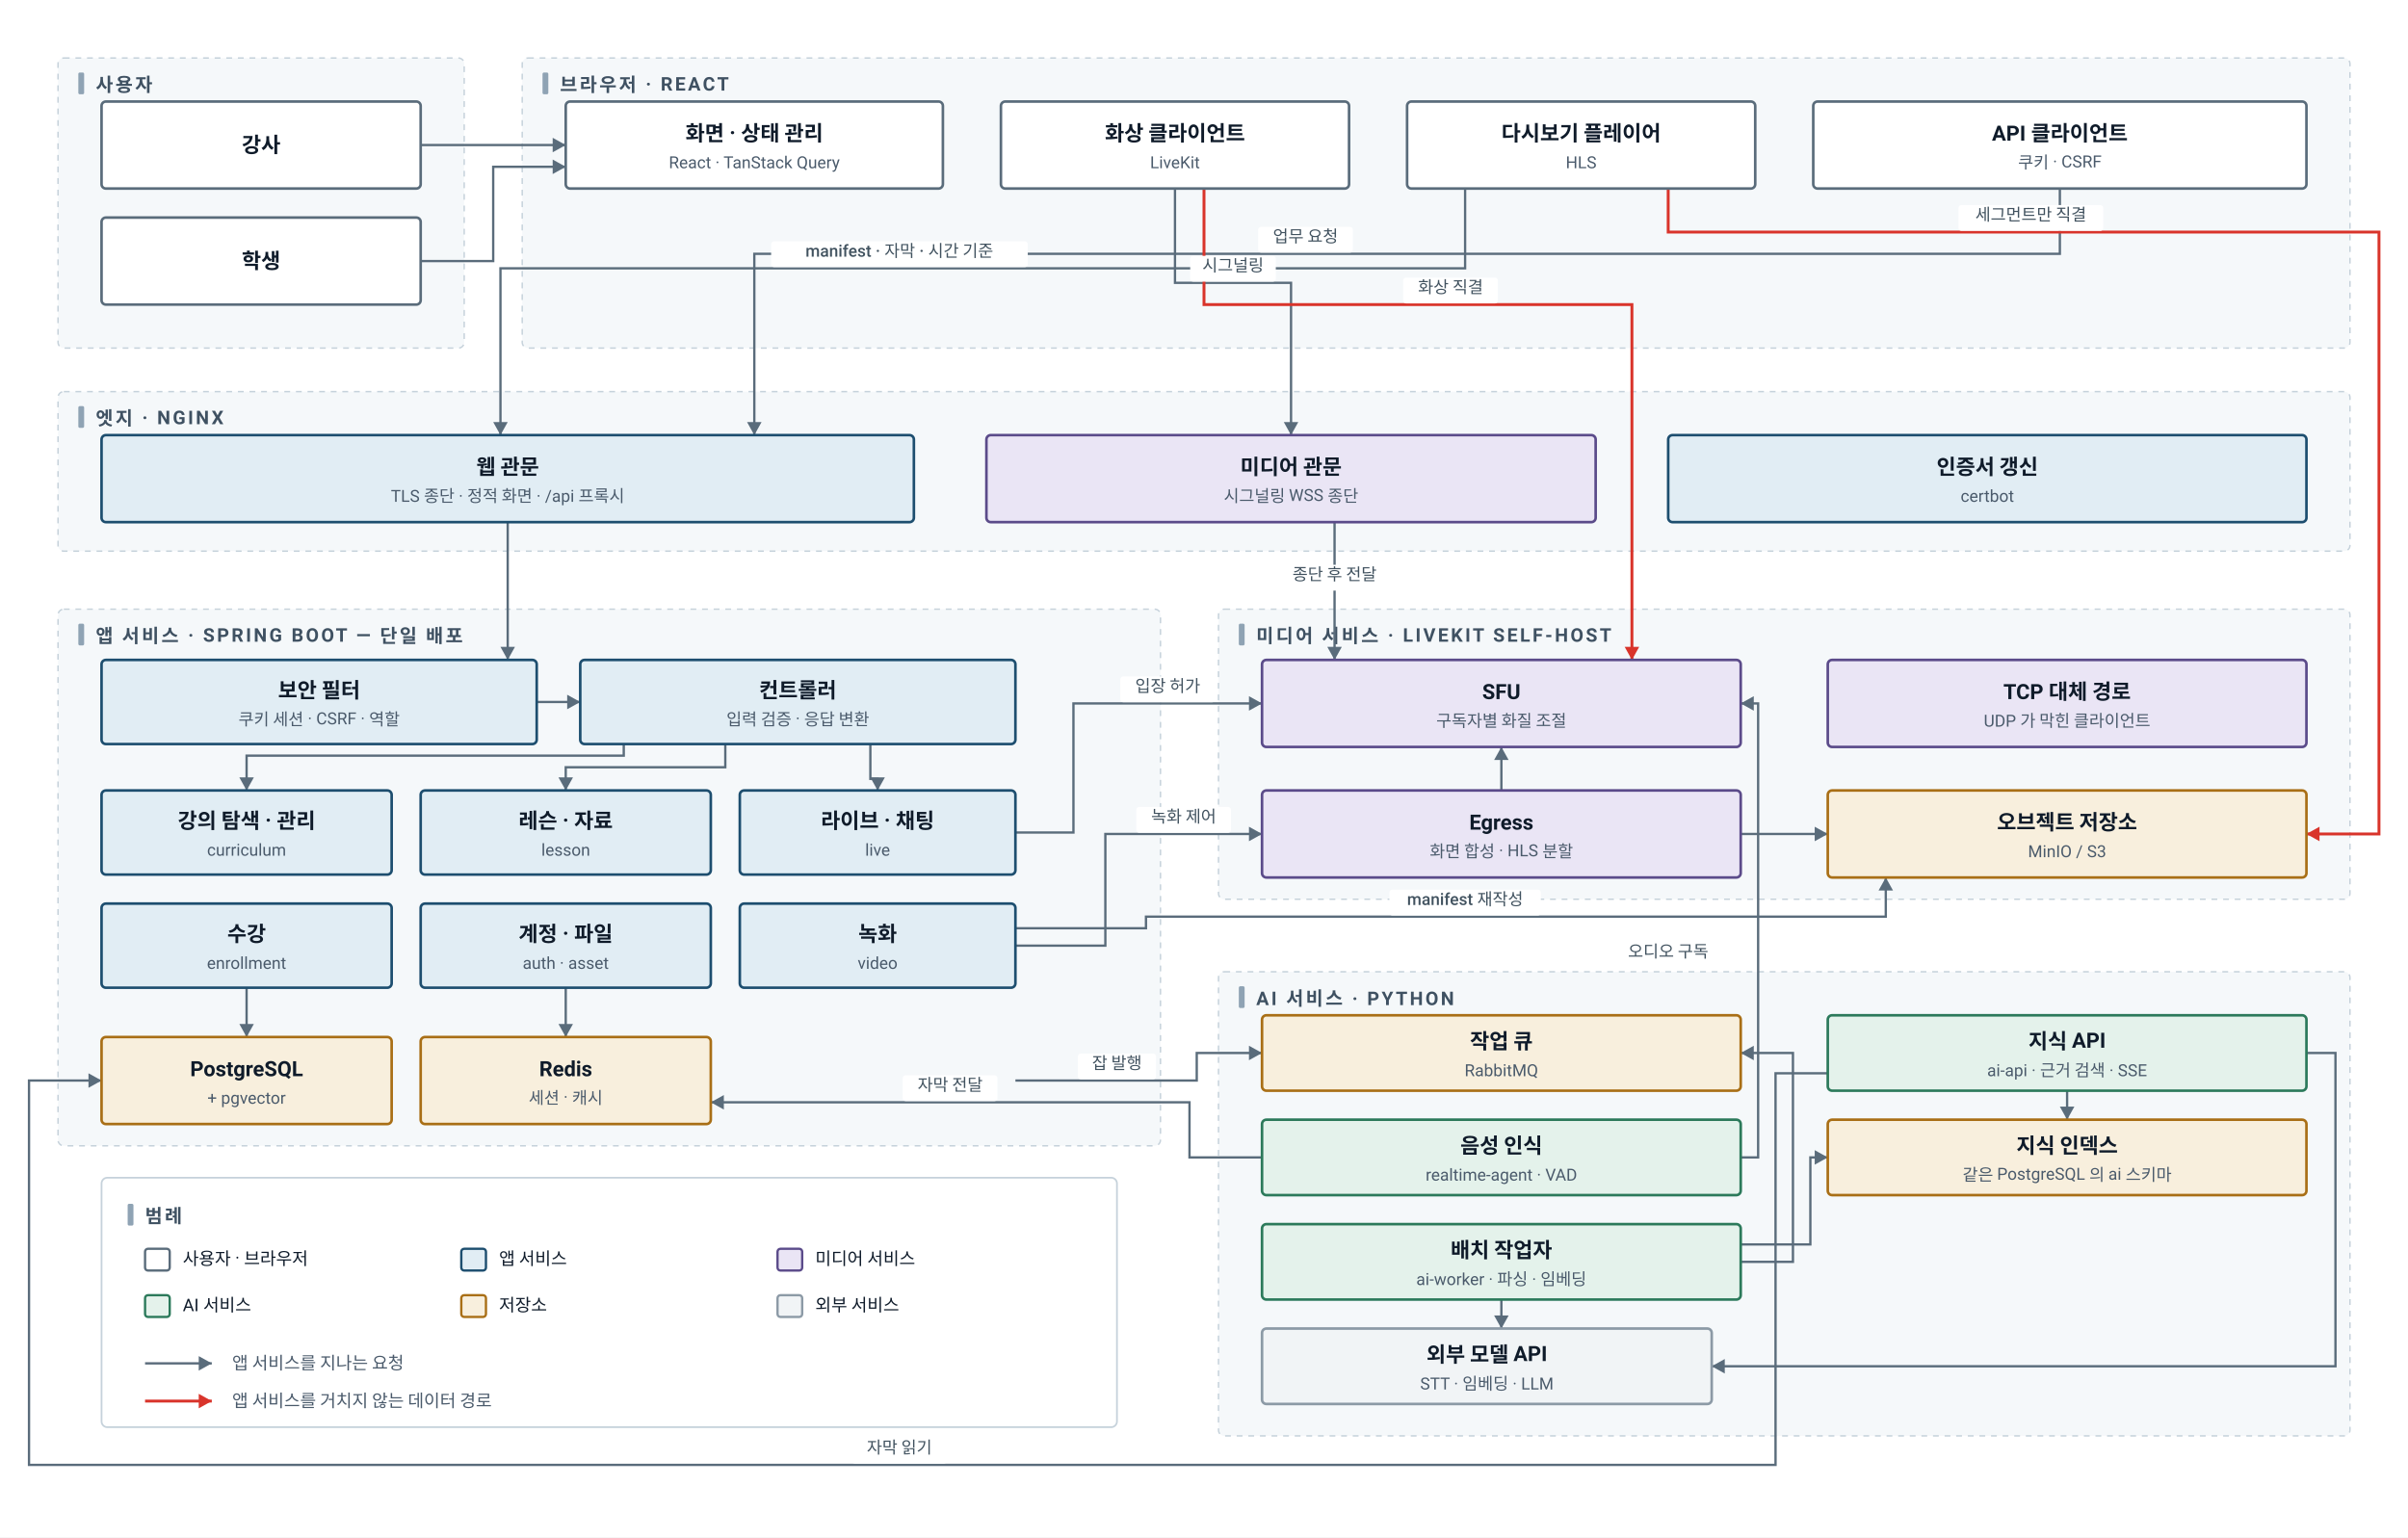
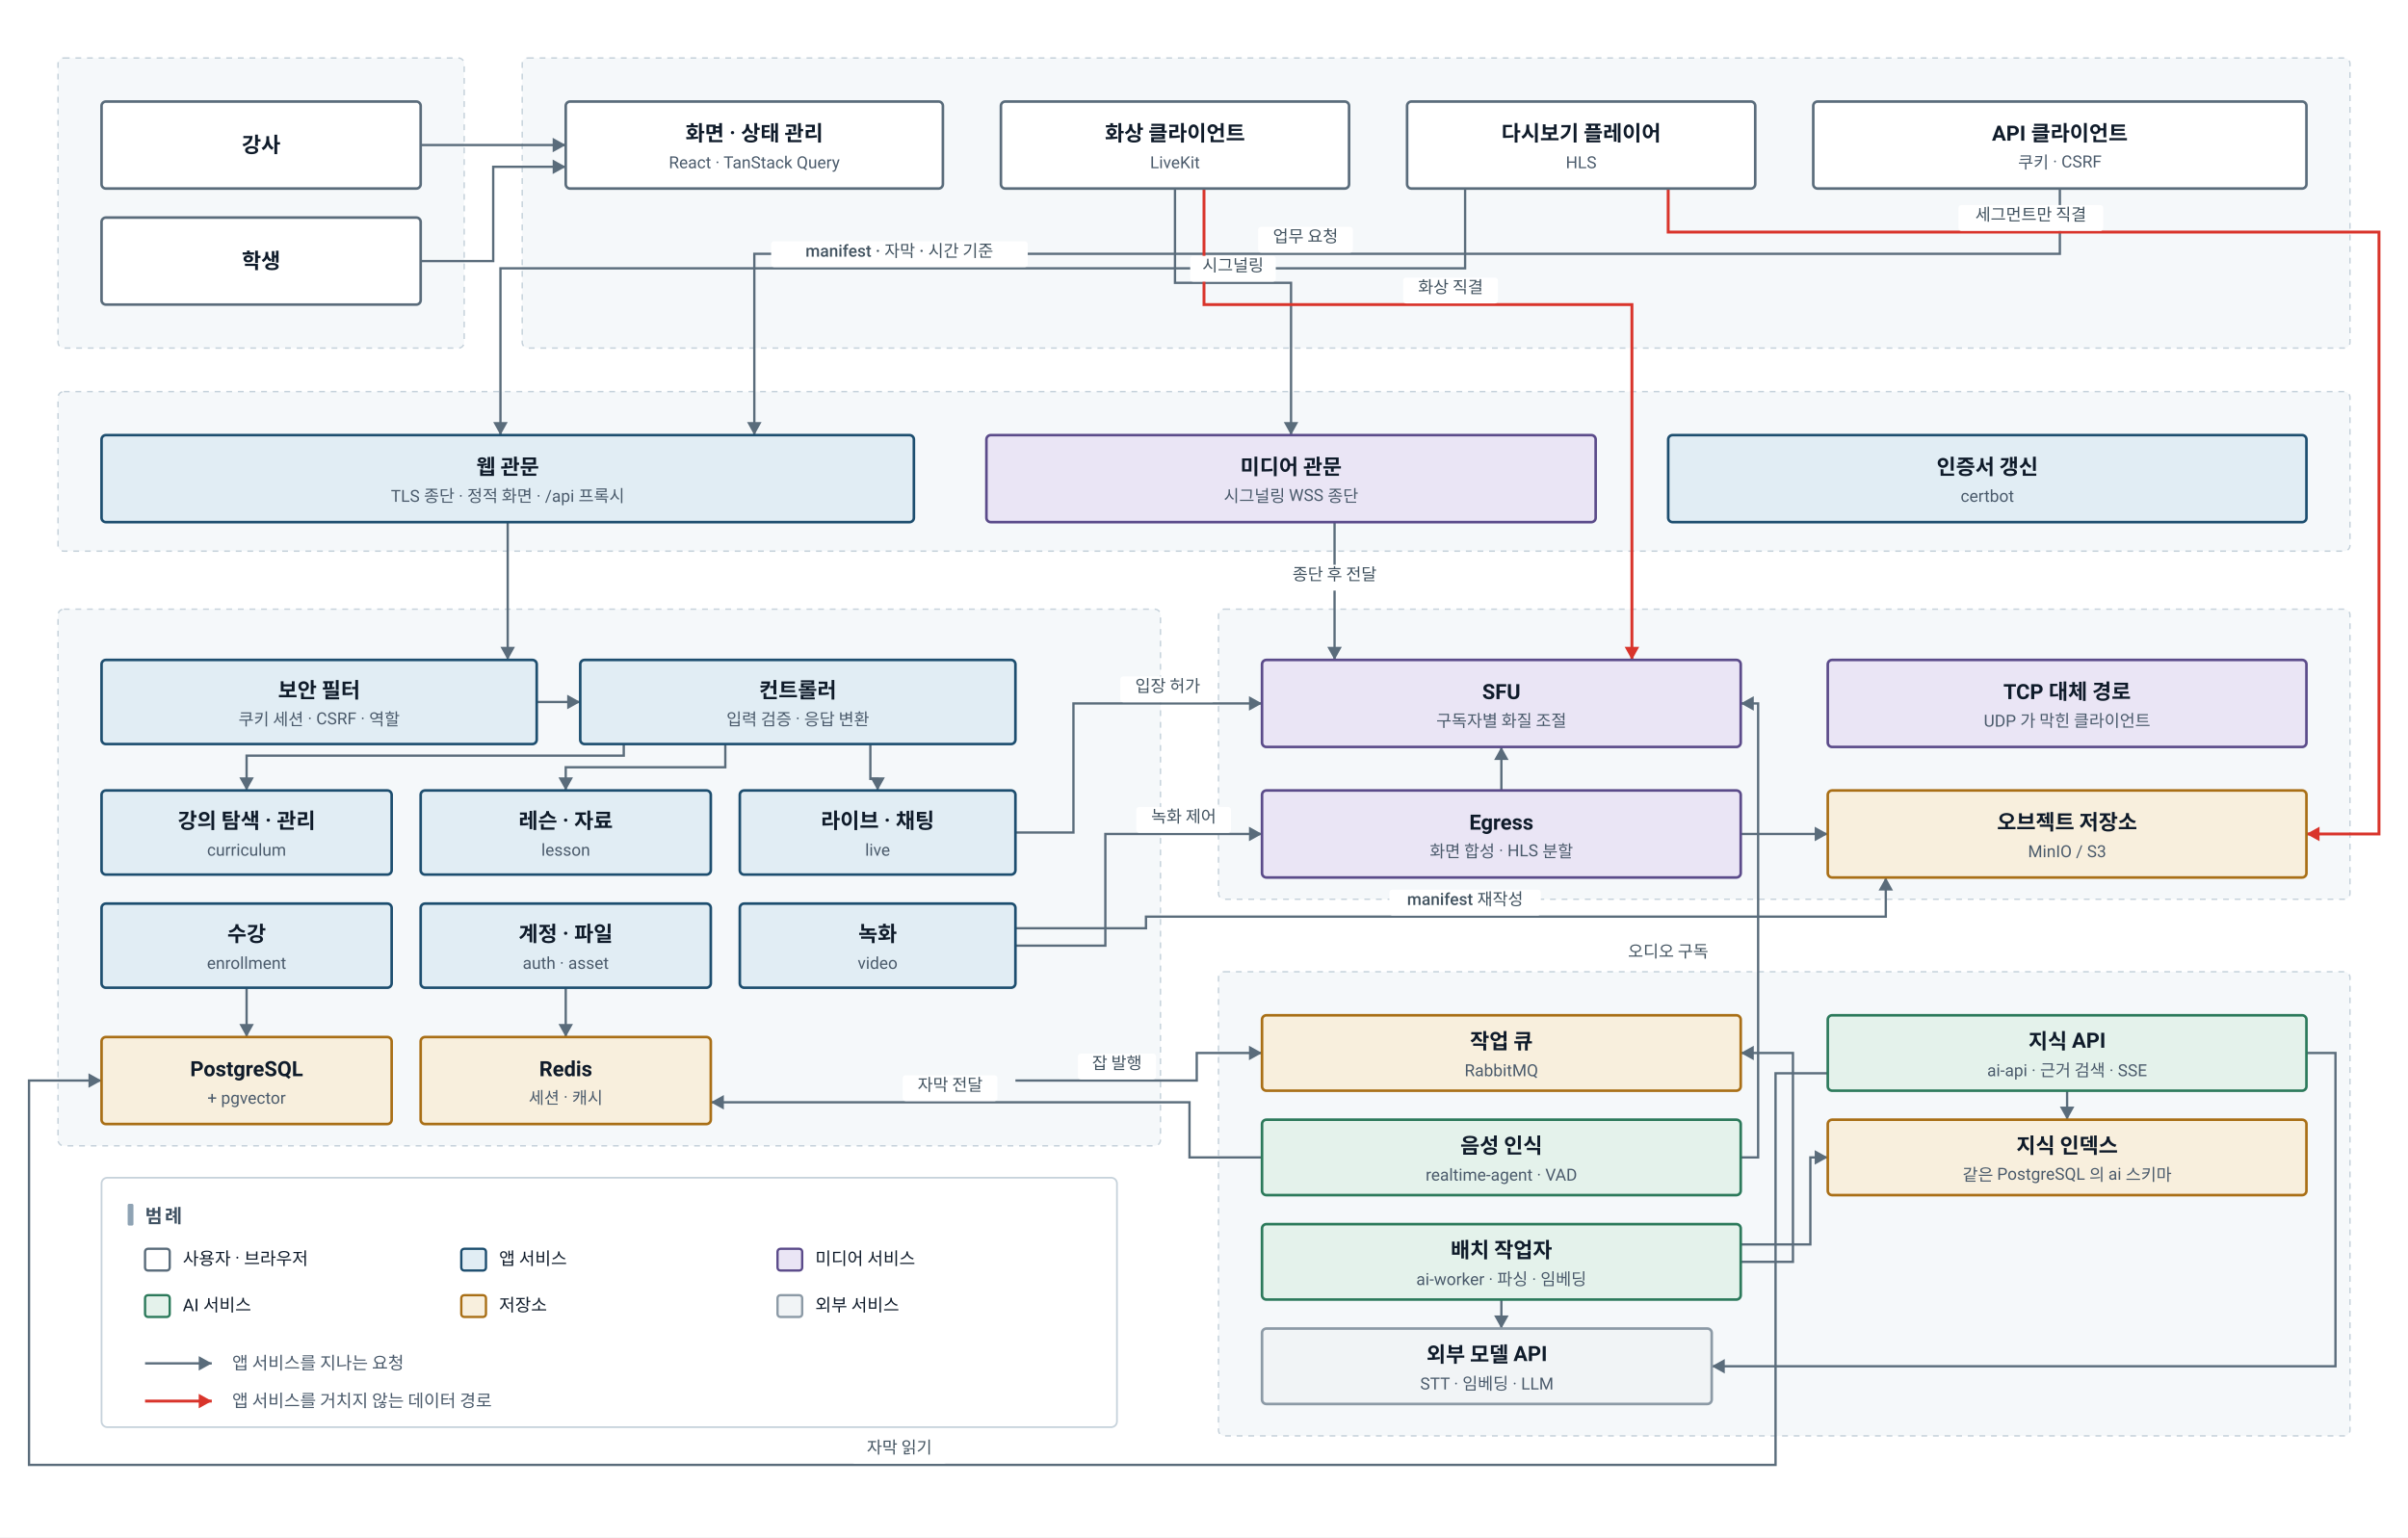
<svg xmlns="http://www.w3.org/2000/svg" viewBox="0 0 1660 1060" width="1660" height="1060" role="img">
  <style>text{font-family:system-ui,-apple-system,"Segoe UI",Roboto,"Malgun Gothic","Apple SD Gothic Neo","Noto Sans KR",sans-serif}</style>
  <rect width="100%" height="100%" fill="#FFFFFF" />
  <rect x="40" y="40" width="280" height="200" rx="4" fill="#F5F8FA" stroke="#C6D2DB" stroke-width="1" stroke-dasharray="4 4" />
-   <rect x="54" y="50" width="4" height="15" rx="1" fill="#8FA3B4" />
-   <text x="66" y="63" font-size="13" font-weight="700" fill="#3F5162" letter-spacing="1.6">사용자</text>
  <rect x="360" y="40" width="1260" height="200" rx="4" fill="#F5F8FA" stroke="#C6D2DB" stroke-width="1" stroke-dasharray="4 4" />
-   <rect x="374" y="50" width="4" height="15" rx="1" fill="#8FA3B4" />
-   <text x="386" y="63" font-size="13" font-weight="700" fill="#3F5162" letter-spacing="1.6">브라우저 · REACT</text>
  <rect x="40" y="270" width="1580" height="110" rx="4" fill="#F5F8FA" stroke="#C6D2DB" stroke-width="1" stroke-dasharray="4 4" />
-   <rect x="54" y="280" width="4" height="15" rx="1" fill="#8FA3B4" />
-   <text x="66" y="293" font-size="13" font-weight="700" fill="#3F5162" letter-spacing="1.6">엣지 · NGINX</text>
  <rect x="40" y="420" width="760" height="370" rx="4" fill="#F5F8FA" stroke="#C6D2DB" stroke-width="1" stroke-dasharray="4 4" />
-   <rect x="54" y="430" width="4" height="15" rx="1" fill="#8FA3B4" />
-   <text x="66" y="443" font-size="13" font-weight="700" fill="#3F5162" letter-spacing="1.6">앱 서비스 · SPRING BOOT — 단일 배포</text>
  <rect x="840" y="420" width="780" height="200" rx="4" fill="#F5F8FA" stroke="#C6D2DB" stroke-width="1" stroke-dasharray="4 4" />
-   <rect x="854" y="430" width="4" height="15" rx="1" fill="#8FA3B4" />
-   <text x="866" y="443" font-size="13" font-weight="700" fill="#3F5162" letter-spacing="1.6">미디어 서비스 · LIVEKIT SELF-HOST</text>
  <rect x="840" y="670" width="780" height="320" rx="4" fill="#F5F8FA" stroke="#C6D2DB" stroke-width="1" stroke-dasharray="4 4" />
-   <rect x="854" y="680" width="4" height="15" rx="1" fill="#8FA3B4" />
-   <text x="866" y="693" font-size="13" font-weight="700" fill="#3F5162" letter-spacing="1.6">AI 서비스 · PYTHON</text>
  <path d="M290,100 H390" fill="none" stroke="#5A6C7B" stroke-width="1.6" />
  <path d="M390,100 l-9,-5 l0,10 z" fill="#5A6C7B" />
  <path d="M290,180 H340 V115 H390" fill="none" stroke="#5A6C7B" stroke-width="1.6" />
  <path d="M390,115 l-9,-5 l0,10 z" fill="#5A6C7B" />
  <path d="M1420,130 V175 H520 V300" fill="none" stroke="#5A6C7B" stroke-width="1.6" />
  <path d="M520,300 l-5,-9 l10,0 z" fill="#5A6C7B" />
  <path d="M810,130 V195 H890 V300" fill="none" stroke="#5A6C7B" stroke-width="1.6" />
  <path d="M890,300 l-5,-9 l10,0 z" fill="#5A6C7B" />
  <path d="M1010,130 V185 H345 V300" fill="none" stroke="#5A6C7B" stroke-width="1.6" />
  <path d="M345,300 l-5,-9 l10,0 z" fill="#5A6C7B" />
  <path d="M1150,130 V160 H1640 V575 H1590" fill="none" stroke="#D9342B" stroke-width="2" />
  <path d="M1590,575 l9,-5 l0,10 z" fill="#D9342B" />
  <path d="M830,130 V210 H1125 V455" fill="none" stroke="#D9342B" stroke-width="2" />
  <path d="M1125,455 l-5,-9 l10,0 z" fill="#D9342B" />
  <path d="M350,360 V455" fill="none" stroke="#5A6C7B" stroke-width="1.6" />
  <path d="M350,455 l-5,-9 l10,0 z" fill="#5A6C7B" />
  <path d="M920,360 V455" fill="none" stroke="#5A6C7B" stroke-width="1.6" />
  <path d="M920,455 l-5,-9 l10,0 z" fill="#5A6C7B" />
  <path d="M370,484 H400" fill="none" stroke="#5A6C7B" stroke-width="1.6" />
  <path d="M400,484 l-9,-5 l0,10 z" fill="#5A6C7B" />
  <path d="M430,513 V521 H170 V545" fill="none" stroke="#5A6C7B" stroke-width="1.6" />
  <path d="M170,545 l-5,-9 l10,0 z" fill="#5A6C7B" />
  <path d="M500,513 V529 H390 V545" fill="none" stroke="#5A6C7B" stroke-width="1.6" />
  <path d="M390,545 l-5,-9 l10,0 z" fill="#5A6C7B" />
  <path d="M600,513 V537 H605 V545" fill="none" stroke="#5A6C7B" stroke-width="1.6" />
  <path d="M605,545 l-5,-9 l10,0 z" fill="#5A6C7B" />
  <path d="M170,681 V715" fill="none" stroke="#5A6C7B" stroke-width="1.6" />
  <path d="M170,715 l-5,-9 l10,0 z" fill="#5A6C7B" />
  <path d="M390,681 V715" fill="none" stroke="#5A6C7B" stroke-width="1.6" />
  <path d="M390,715 l-5,-9 l10,0 z" fill="#5A6C7B" />
  <path d="M700,574 H740 V485 H870" fill="none" stroke="#5A6C7B" stroke-width="1.6" />
  <path d="M870,485 l-9,-5 l0,10 z" fill="#5A6C7B" />
  <path d="M700,652 H762 V575 H870" fill="none" stroke="#5A6C7B" stroke-width="1.6" />
  <path d="M870,575 l-9,-5 l0,10 z" fill="#5A6C7B" />
  <path d="M1035,545 V515" fill="none" stroke="#5A6C7B" stroke-width="1.6" />
  <path d="M1035,515 l-5,9 l10,0 z" fill="#5A6C7B" />
  <path d="M1200,575 H1260" fill="none" stroke="#5A6C7B" stroke-width="1.6" />
  <path d="M1260,575 l-9,-5 l0,10 z" fill="#5A6C7B" />
  <path d="M1200,798 H1212 V485 H1200" fill="none" stroke="#5A6C7B" stroke-width="1.6" />
  <path d="M1200,485 l9,-5 l0,10 z" fill="#5A6C7B" />
  <path d="M700,745 H825 V726 H870" fill="none" stroke="#5A6C7B" stroke-width="1.6" />
  <path d="M870,726 l-9,-5 l0,10 z" fill="#5A6C7B" />
  <path d="M1200,870 H1236 V726 H1200" fill="none" stroke="#5A6C7B" stroke-width="1.6" />
  <path d="M1200,726 l9,-5 l0,10 z" fill="#5A6C7B" />
  <path d="M1035,896 V916" fill="none" stroke="#5A6C7B" stroke-width="1.6" />
  <path d="M1035,916 l-5,-9 l10,0 z" fill="#5A6C7B" />
  <path d="M1590,726 H1610 V942 H1180" fill="none" stroke="#5A6C7B" stroke-width="1.6" />
  <path d="M1180,942 l9,-5 l0,10 z" fill="#5A6C7B" />
  <path d="M1425,752 V772" fill="none" stroke="#5A6C7B" stroke-width="1.6" />
  <path d="M1425,772 l-5,-9 l10,0 z" fill="#5A6C7B" />
  <path d="M1200,858 H1248 V798 H1260" fill="none" stroke="#5A6C7B" stroke-width="1.6" />
  <path d="M1260,798 l-9,-5 l0,10 z" fill="#5A6C7B" />
  <path d="M700,640 H790 V632 H1300 V605" fill="none" stroke="#5A6C7B" stroke-width="1.6" />
  <path d="M1300,605 l-5,9 l10,0 z" fill="#5A6C7B" />
  <path d="M870,798 H820 V760 H490" fill="none" stroke="#5A6C7B" stroke-width="1.6" />
  <path d="M490,760 l9,-5 l0,10 z" fill="#5A6C7B" />
  <path d="M1260,740 H1224 V1010 H20 V745 H70" fill="none" stroke="#5A6C7B" stroke-width="1.6" />
  <path d="M70,745 l-9,-5 l0,10 z" fill="#5A6C7B" />
  <rect x="867.3" y="156.4" width="65.3" height="17.8" fill="#FFFFFF" rx="2" />
  <text x="900" y="167" text-anchor="middle" font-size="11.5" fill="#41525F" font-weight="500">업무 요청</text>
  <rect x="820.5" y="176.4" width="59.0" height="17.8" fill="#FFFFFF" rx="2" />
  <text x="850" y="187" text-anchor="middle" font-size="11.5" fill="#41525F" font-weight="500">시그널링</text>
  <rect x="531.6" y="166.4" width="176.9" height="17.8" fill="#FFFFFF" rx="2" />
  <text x="620" y="177" text-anchor="middle" font-size="11.5" fill="#41525F" font-weight="500">manifest · 자막 · 시간 기준</text>
  <rect x="1350.1" y="141.4" width="99.8" height="17.8" fill="#FFFFFF" rx="2" />
  <text x="1400" y="152" text-anchor="middle" font-size="11.5" fill="#41525F" font-weight="500">세그먼트만 직결</text>
  <rect x="967.3" y="191.4" width="65.3" height="17.8" fill="#FFFFFF" rx="2" />
  <text x="1000" y="202" text-anchor="middle" font-size="11.5" fill="#41525F" font-weight="500">화상 직결</text>
  <rect x="878.4" y="389.4" width="83.2" height="17.8" fill="#FFFFFF" rx="2" />
  <text x="920" y="400" text-anchor="middle" font-size="11.5" fill="#41525F" font-weight="500">종단 후 전달</text>
  <rect x="772.3" y="466.4" width="65.3" height="17.8" fill="#FFFFFF" rx="2" />
  <text x="805" y="477" text-anchor="middle" font-size="11.5" fill="#41525F" font-weight="500">입장 허가</text>
  <rect x="783.3" y="556.4" width="65.3" height="17.8" fill="#FFFFFF" rx="2" />
  <text x="816" y="567" text-anchor="middle" font-size="11.5" fill="#41525F" font-weight="500">녹화 제어</text>
  <rect x="1111.6" y="649.4" width="76.8" height="17.8" fill="#FFFFFF" rx="2" />
  <text x="1150" y="660" text-anchor="middle" font-size="11.5" fill="#41525F" font-weight="500">오디오 구독</text>
  <rect x="743.1" y="726.4" width="53.8" height="17.8" fill="#FFFFFF" rx="2" />
  <text x="770" y="737" text-anchor="middle" font-size="11.5" fill="#41525F" font-weight="500">잡 발행</text>
  <rect x="957.8" y="613.4" width="104.4" height="17.8" fill="#FFFFFF" rx="2" />
  <text x="1010" y="624" text-anchor="middle" font-size="11.5" fill="#41525F" font-weight="500">manifest 재작성</text>
  <rect x="622.3" y="741.4" width="65.3" height="17.8" fill="#FFFFFF" rx="2" />
  <text x="655" y="752" text-anchor="middle" font-size="11.5" fill="#41525F" font-weight="500">자막 전달</text>
  <rect x="587.3" y="991.4" width="65.3" height="17.8" fill="#FFFFFF" rx="2" />
  <text x="620" y="1002" text-anchor="middle" font-size="11.5" fill="#41525F" font-weight="500">자막 읽기</text>
  <rect x="70" y="70" width="220" height="60" rx="3" fill="#FFFFFF" stroke="#5A6C7B" stroke-width="1.8" />
  <text x="180.0" y="105.0" text-anchor="middle" font-size="14.5" font-weight="650" fill="#0F1B2A">강사</text>
  <rect x="70" y="150" width="220" height="60" rx="3" fill="#FFFFFF" stroke="#5A6C7B" stroke-width="1.8" />
  <text x="180.0" y="185.0" text-anchor="middle" font-size="14.5" font-weight="650" fill="#0F1B2A">학생</text>
  <rect x="390" y="70" width="260" height="60" rx="3" fill="#FFFFFF" stroke="#5A6C7B" stroke-width="1.8" />
  <text x="520.0" y="97.0" text-anchor="middle" font-size="14.5" font-weight="650" fill="#0F1B2A">화면 · 상태 관리</text>
  <text x="520.0" y="116.0" text-anchor="middle" font-size="11.5" fill="#4A5A6B">React · TanStack Query</text>
  <rect x="690" y="70" width="240" height="60" rx="3" fill="#FFFFFF" stroke="#5A6C7B" stroke-width="1.8" />
  <text x="810.0" y="97.0" text-anchor="middle" font-size="14.5" font-weight="650" fill="#0F1B2A">화상 클라이언트</text>
  <text x="810.0" y="116.0" text-anchor="middle" font-size="11.5" fill="#4A5A6B">LiveKit</text>
  <rect x="970" y="70" width="240" height="60" rx="3" fill="#FFFFFF" stroke="#5A6C7B" stroke-width="1.8" />
  <text x="1090.0" y="97.0" text-anchor="middle" font-size="14.5" font-weight="650" fill="#0F1B2A">다시보기 플레이어</text>
  <text x="1090.0" y="116.0" text-anchor="middle" font-size="11.5" fill="#4A5A6B">HLS</text>
  <rect x="1250" y="70" width="340" height="60" rx="3" fill="#FFFFFF" stroke="#5A6C7B" stroke-width="1.8" />
  <text x="1420.0" y="97.0" text-anchor="middle" font-size="14.5" font-weight="650" fill="#0F1B2A">API 클라이언트</text>
  <text x="1420.0" y="116.0" text-anchor="middle" font-size="11.5" fill="#4A5A6B">쿠키 · CSRF</text>
  <rect x="70" y="300" width="560" height="60" rx="3" fill="#E1EDF4" stroke="#1D4E6F" stroke-width="1.8" />
  <text x="350.0" y="327.0" text-anchor="middle" font-size="14.5" font-weight="650" fill="#0F1B2A">웹 관문</text>
  <text x="350.0" y="346.0" text-anchor="middle" font-size="11.5" fill="#4A5A6B">TLS 종단 · 정적 화면 · /api 프록시</text>
  <rect x="680" y="300" width="420" height="60" rx="3" fill="#EAE5F5" stroke="#5B4B8A" stroke-width="1.8" />
  <text x="890.0" y="327.0" text-anchor="middle" font-size="14.5" font-weight="650" fill="#0F1B2A">미디어 관문</text>
  <text x="890.0" y="346.0" text-anchor="middle" font-size="11.5" fill="#4A5A6B">시그널링 WSS 종단</text>
  <rect x="1150" y="300" width="440" height="60" rx="3" fill="#E1EDF4" stroke="#1D4E6F" stroke-width="1.8" />
  <text x="1370.0" y="327.0" text-anchor="middle" font-size="14.5" font-weight="650" fill="#0F1B2A">인증서 갱신</text>
  <text x="1370.0" y="346.0" text-anchor="middle" font-size="11.5" fill="#4A5A6B">certbot</text>
  <rect x="70" y="455" width="300" height="58" rx="3" fill="#E1EDF4" stroke="#1D4E6F" stroke-width="1.8" />
  <text x="220.0" y="481.0" text-anchor="middle" font-size="14.5" font-weight="650" fill="#0F1B2A">보안 필터</text>
  <text x="220.0" y="500.0" text-anchor="middle" font-size="11.5" fill="#4A5A6B">쿠키 세션 · CSRF · 역할</text>
  <rect x="400" y="455" width="300" height="58" rx="3" fill="#E1EDF4" stroke="#1D4E6F" stroke-width="1.8" />
  <text x="550.0" y="481.0" text-anchor="middle" font-size="14.5" font-weight="650" fill="#0F1B2A">컨트롤러</text>
  <text x="550.0" y="500.0" text-anchor="middle" font-size="11.5" fill="#4A5A6B">입력 검증 · 응답 변환</text>
  <rect x="70" y="545" width="200" height="58" rx="3" fill="#E1EDF4" stroke="#1D4E6F" stroke-width="1.8" />
  <text x="170.0" y="571.0" text-anchor="middle" font-size="14.5" font-weight="650" fill="#0F1B2A">강의 탐색 · 관리</text>
  <text x="170.0" y="590.0" text-anchor="middle" font-size="11.5" fill="#4A5A6B">curriculum</text>
  <rect x="290" y="545" width="200" height="58" rx="3" fill="#E1EDF4" stroke="#1D4E6F" stroke-width="1.8" />
  <text x="390.0" y="571.0" text-anchor="middle" font-size="14.5" font-weight="650" fill="#0F1B2A">레슨 · 자료</text>
  <text x="390.0" y="590.0" text-anchor="middle" font-size="11.5" fill="#4A5A6B">lesson</text>
  <rect x="510" y="545" width="190" height="58" rx="3" fill="#E1EDF4" stroke="#1D4E6F" stroke-width="1.8" />
  <text x="605.0" y="571.0" text-anchor="middle" font-size="14.5" font-weight="650" fill="#0F1B2A">라이브 · 채팅</text>
  <text x="605.0" y="590.0" text-anchor="middle" font-size="11.5" fill="#4A5A6B">live</text>
  <rect x="70" y="623" width="200" height="58" rx="3" fill="#E1EDF4" stroke="#1D4E6F" stroke-width="1.8" />
  <text x="170.0" y="649.0" text-anchor="middle" font-size="14.5" font-weight="650" fill="#0F1B2A">수강</text>
  <text x="170.0" y="668.0" text-anchor="middle" font-size="11.5" fill="#4A5A6B">enrollment</text>
  <rect x="290" y="623" width="200" height="58" rx="3" fill="#E1EDF4" stroke="#1D4E6F" stroke-width="1.8" />
  <text x="390.0" y="649.0" text-anchor="middle" font-size="14.5" font-weight="650" fill="#0F1B2A">계정 · 파일</text>
  <text x="390.0" y="668.0" text-anchor="middle" font-size="11.5" fill="#4A5A6B">auth · asset</text>
  <rect x="510" y="623" width="190" height="58" rx="3" fill="#E1EDF4" stroke="#1D4E6F" stroke-width="1.8" />
  <text x="605.0" y="649.0" text-anchor="middle" font-size="14.5" font-weight="650" fill="#0F1B2A">녹화</text>
  <text x="605.0" y="668.0" text-anchor="middle" font-size="11.5" fill="#4A5A6B">video</text>
  <rect x="70" y="715" width="200" height="60" rx="3" fill="#F8EFDD" stroke="#A96F16" stroke-width="1.8" />
  <text x="170.0" y="742.0" text-anchor="middle" font-size="14.5" font-weight="650" fill="#0F1B2A">PostgreSQL</text>
  <text x="170.0" y="761.0" text-anchor="middle" font-size="11.5" fill="#4A5A6B">+ pgvector</text>
  <rect x="290" y="715" width="200" height="60" rx="3" fill="#F8EFDD" stroke="#A96F16" stroke-width="1.8" />
  <text x="390.0" y="742.0" text-anchor="middle" font-size="14.5" font-weight="650" fill="#0F1B2A">Redis</text>
  <text x="390.0" y="761.0" text-anchor="middle" font-size="11.5" fill="#4A5A6B">세션 · 캐시</text>
  <rect x="870" y="455" width="330" height="60" rx="3" fill="#EAE5F5" stroke="#5B4B8A" stroke-width="1.8" />
  <text x="1035.0" y="482.0" text-anchor="middle" font-size="14.5" font-weight="650" fill="#0F1B2A">SFU</text>
  <text x="1035.0" y="501.0" text-anchor="middle" font-size="11.5" fill="#4A5A6B">구독자별 화질 조절</text>
  <rect x="1260" y="455" width="330" height="60" rx="3" fill="#EAE5F5" stroke="#5B4B8A" stroke-width="1.8" />
  <text x="1425.0" y="482.0" text-anchor="middle" font-size="14.5" font-weight="650" fill="#0F1B2A">TCP 대체 경로</text>
  <text x="1425.0" y="501.0" text-anchor="middle" font-size="11.5" fill="#4A5A6B">UDP 가 막힌 클라이언트</text>
  <rect x="870" y="545" width="330" height="60" rx="3" fill="#EAE5F5" stroke="#5B4B8A" stroke-width="1.8" />
  <text x="1035.0" y="572.0" text-anchor="middle" font-size="14.5" font-weight="650" fill="#0F1B2A">Egress</text>
  <text x="1035.0" y="591.0" text-anchor="middle" font-size="11.5" fill="#4A5A6B">화면 합성 · HLS 분할</text>
  <rect x="1260" y="545" width="330" height="60" rx="3" fill="#F8EFDD" stroke="#A96F16" stroke-width="1.8" />
  <text x="1425.0" y="572.0" text-anchor="middle" font-size="14.5" font-weight="650" fill="#0F1B2A">오브젝트 저장소</text>
  <text x="1425.0" y="591.0" text-anchor="middle" font-size="11.5" fill="#4A5A6B">MinIO / S3</text>
  <rect x="870" y="700" width="330" height="52" rx="3" fill="#F8EFDD" stroke="#A96F16" stroke-width="1.8" />
  <text x="1035.0" y="723.0" text-anchor="middle" font-size="14.5" font-weight="650" fill="#0F1B2A">작업 큐</text>
  <text x="1035.0" y="742.0" text-anchor="middle" font-size="11.5" fill="#4A5A6B">RabbitMQ</text>
  <rect x="1260" y="700" width="330" height="52" rx="3" fill="#E4F2EB" stroke="#2C7A5B" stroke-width="1.8" />
  <text x="1425.0" y="723.0" text-anchor="middle" font-size="14.5" font-weight="650" fill="#0F1B2A">지식 API</text>
  <text x="1425.0" y="742.0" text-anchor="middle" font-size="11.5" fill="#4A5A6B">ai-api · 근거 검색 · SSE</text>
  <rect x="870" y="772" width="330" height="52" rx="3" fill="#E4F2EB" stroke="#2C7A5B" stroke-width="1.8" />
  <text x="1035.0" y="795.0" text-anchor="middle" font-size="14.5" font-weight="650" fill="#0F1B2A">음성 인식</text>
  <text x="1035.0" y="814.0" text-anchor="middle" font-size="11.5" fill="#4A5A6B">realtime-agent · VAD</text>
  <rect x="1260" y="772" width="330" height="52" rx="3" fill="#F8EFDD" stroke="#A96F16" stroke-width="1.8" />
  <text x="1425.0" y="795.0" text-anchor="middle" font-size="14.5" font-weight="650" fill="#0F1B2A">지식 인덱스</text>
  <text x="1425.0" y="814.0" text-anchor="middle" font-size="11.5" fill="#4A5A6B">같은 PostgreSQL 의 ai 스키마</text>
  <rect x="870" y="844" width="330" height="52" rx="3" fill="#E4F2EB" stroke="#2C7A5B" stroke-width="1.8" />
  <text x="1035.0" y="867.0" text-anchor="middle" font-size="14.5" font-weight="650" fill="#0F1B2A">배치 작업자</text>
  <text x="1035.0" y="886.0" text-anchor="middle" font-size="11.5" fill="#4A5A6B">ai-worker · 파싱 · 임베딩</text>
  <rect x="870" y="916" width="310" height="52" rx="3" fill="#F1F4F6" stroke="#8C9AA6" stroke-width="1.8" />
  <text x="1025.0" y="939.0" text-anchor="middle" font-size="14.5" font-weight="650" fill="#0F1B2A">외부 모델 API</text>
  <text x="1025.0" y="958.0" text-anchor="middle" font-size="11.5" fill="#4A5A6B">STT · 임베딩 · LLM</text>
  <rect x="70" y="812" width="700" height="172" rx="4" fill="#FFFFFF" stroke="#C6D2DB" stroke-width="1.2" />
  <rect x="88" y="830" width="4" height="15" rx="1" fill="#8FA3B4" />
  <text x="100" y="843" font-size="13" font-weight="700" fill="#3F5162" letter-spacing="1.6">범례</text>
  <rect x="100" y="861" width="17" height="15" rx="2" fill="#FFFFFF" stroke="#5A6C7B" stroke-width="1.6" />
  <text x="126" y="872" font-size="12" fill="#0F1B2A">사용자 · 브라우저</text>
  <rect x="318" y="861" width="17" height="15" rx="2" fill="#E1EDF4" stroke="#1D4E6F" stroke-width="1.6" />
  <text x="344" y="872" font-size="12" fill="#0F1B2A">앱 서비스</text>
  <rect x="536" y="861" width="17" height="15" rx="2" fill="#EAE5F5" stroke="#5B4B8A" stroke-width="1.6" />
  <text x="562" y="872" font-size="12" fill="#0F1B2A">미디어 서비스</text>
  <rect x="100" y="893" width="17" height="15" rx="2" fill="#E4F2EB" stroke="#2C7A5B" stroke-width="1.6" />
  <text x="126" y="904" font-size="12" fill="#0F1B2A">AI 서비스</text>
  <rect x="318" y="893" width="17" height="15" rx="2" fill="#F8EFDD" stroke="#A96F16" stroke-width="1.6" />
  <text x="344" y="904" font-size="12" fill="#0F1B2A">저장소</text>
  <rect x="536" y="893" width="17" height="15" rx="2" fill="#F1F4F6" stroke="#8C9AA6" stroke-width="1.6" />
  <text x="562" y="904" font-size="12" fill="#0F1B2A">외부 서비스</text>
  <path d="M100,940 H146" stroke="#5A6C7B" stroke-width="1.6" fill="none" />
  <path d="M146,940 l-9,-5 l0,10 z" fill="#5A6C7B" />
  <text x="160" y="944" font-size="12" fill="#4A5A6B">앱 서비스를 지나는 요청</text>
  <path d="M100,966 H146" stroke="#D9342B" stroke-width="2" fill="none" />
  <path d="M146,966 l-9,-5 l0,10 z" fill="#D9342B" />
  <text x="160" y="970" font-size="12" fill="#4A5A6B">앱 서비스를 거치지 않는 데이터 경로</text>
</svg>
